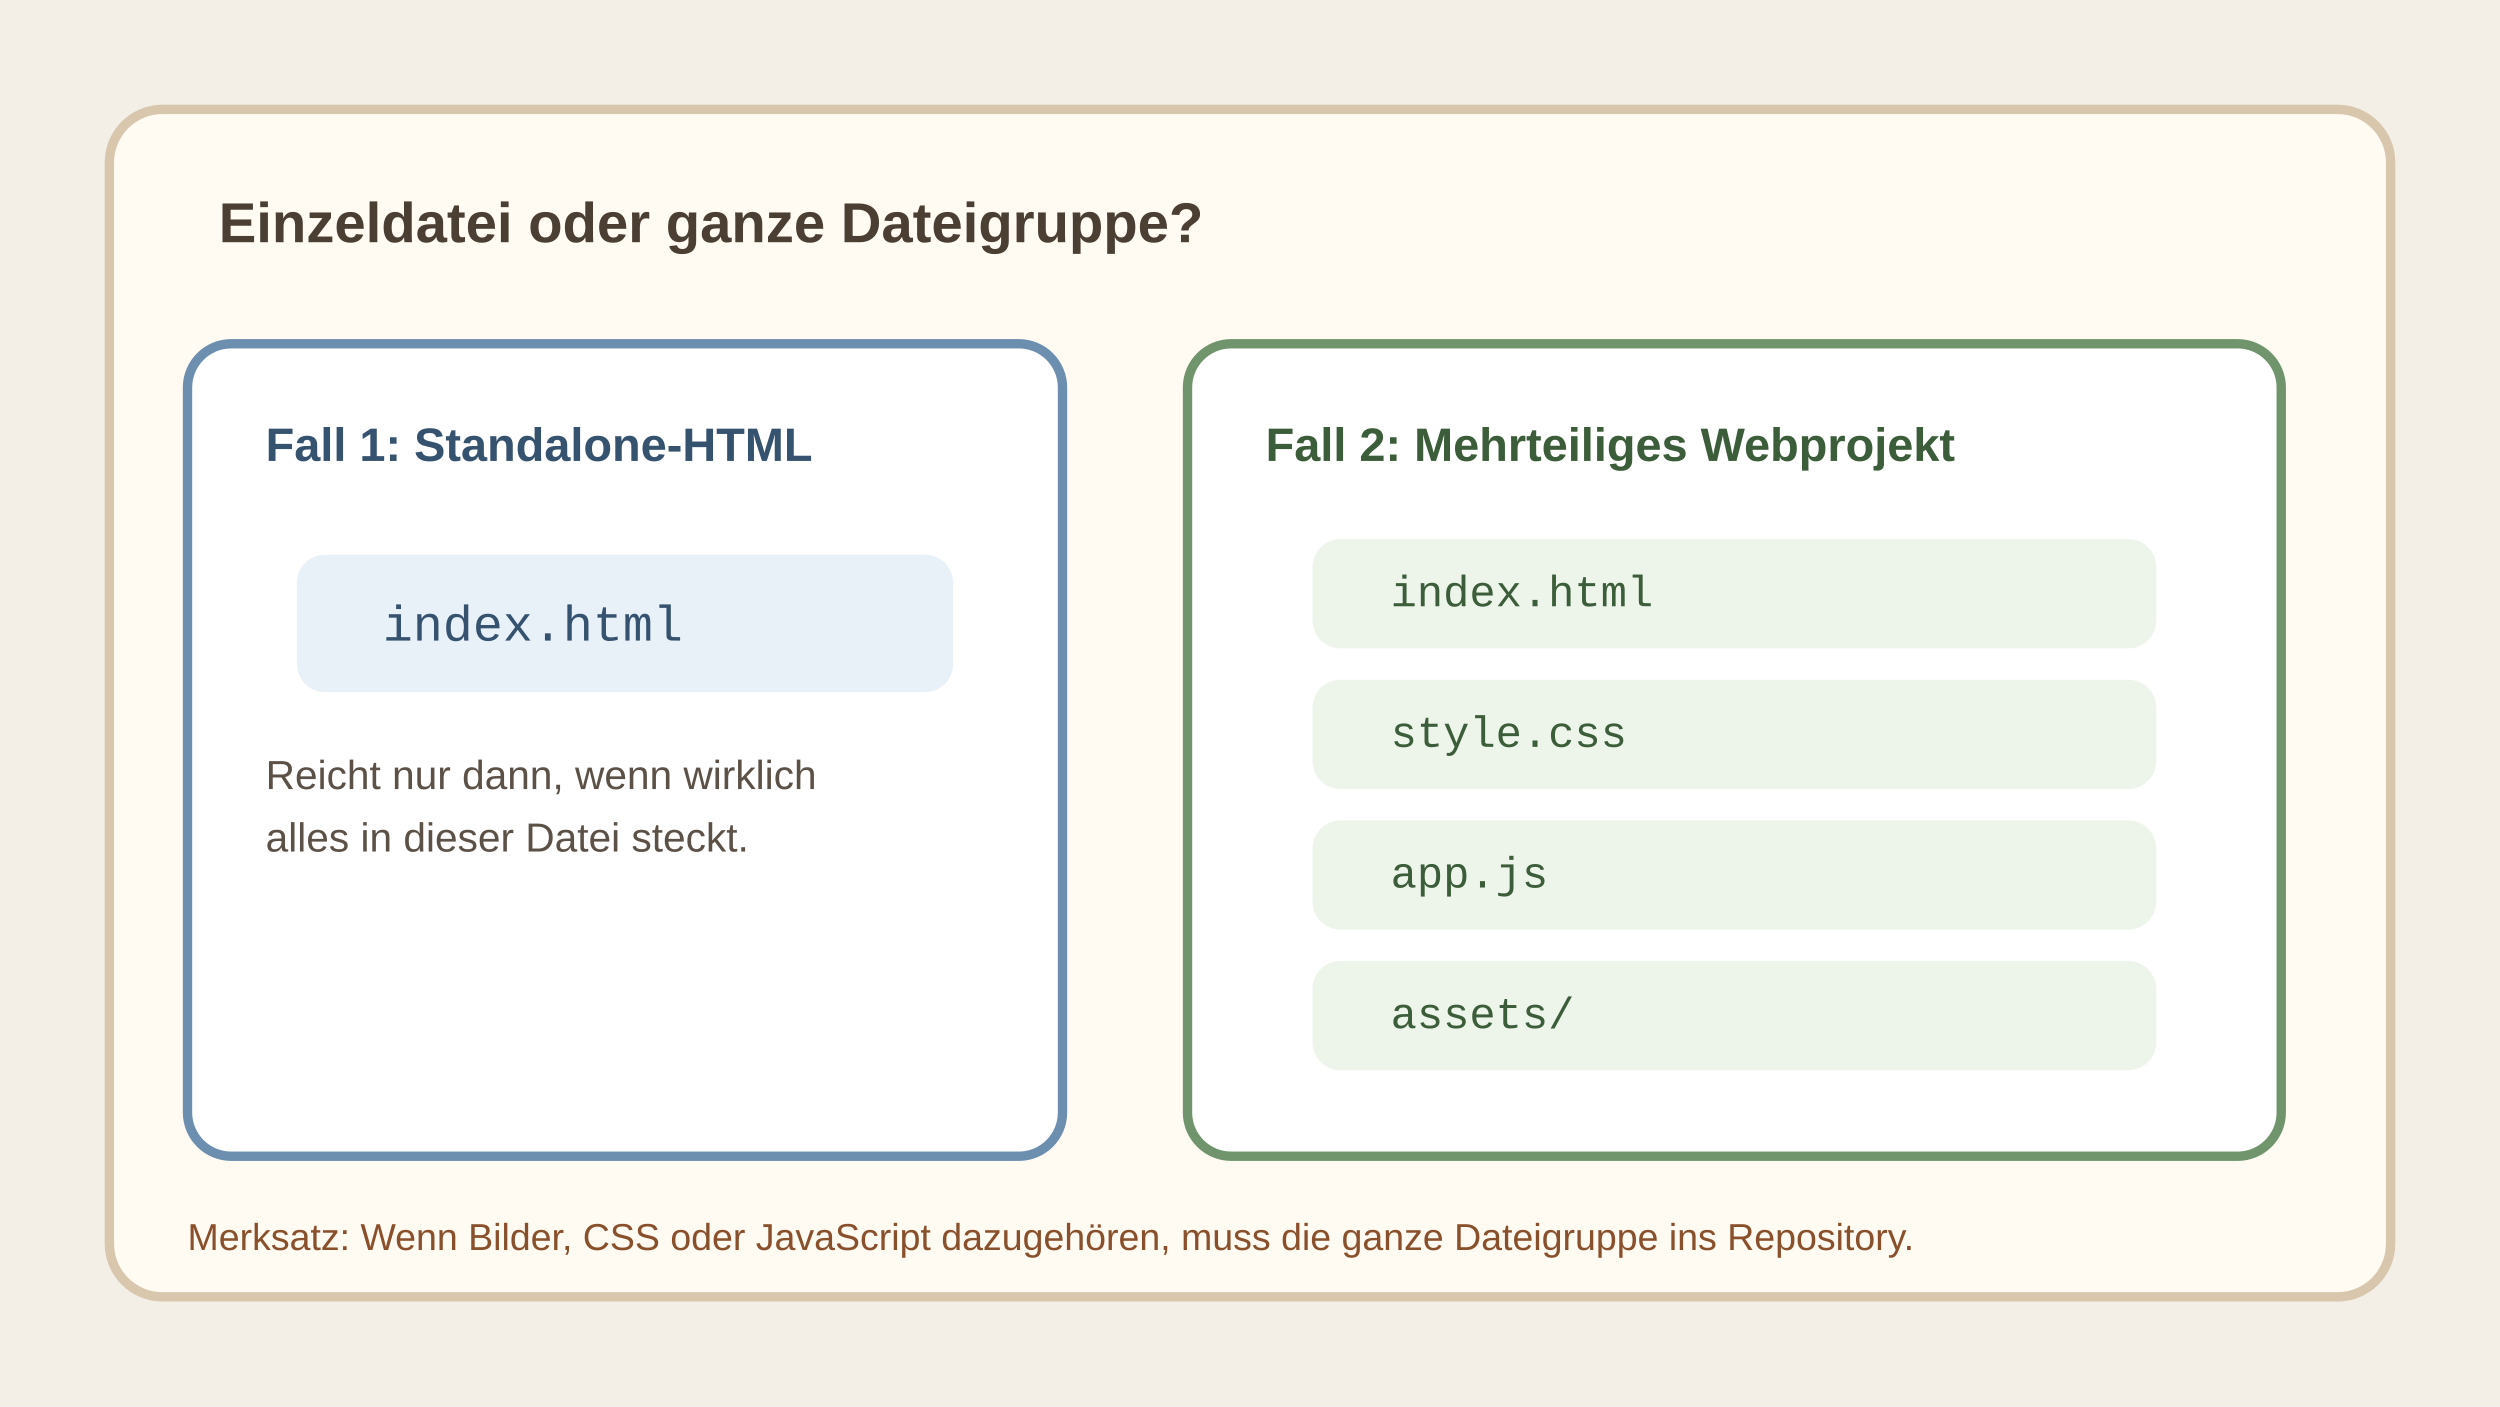
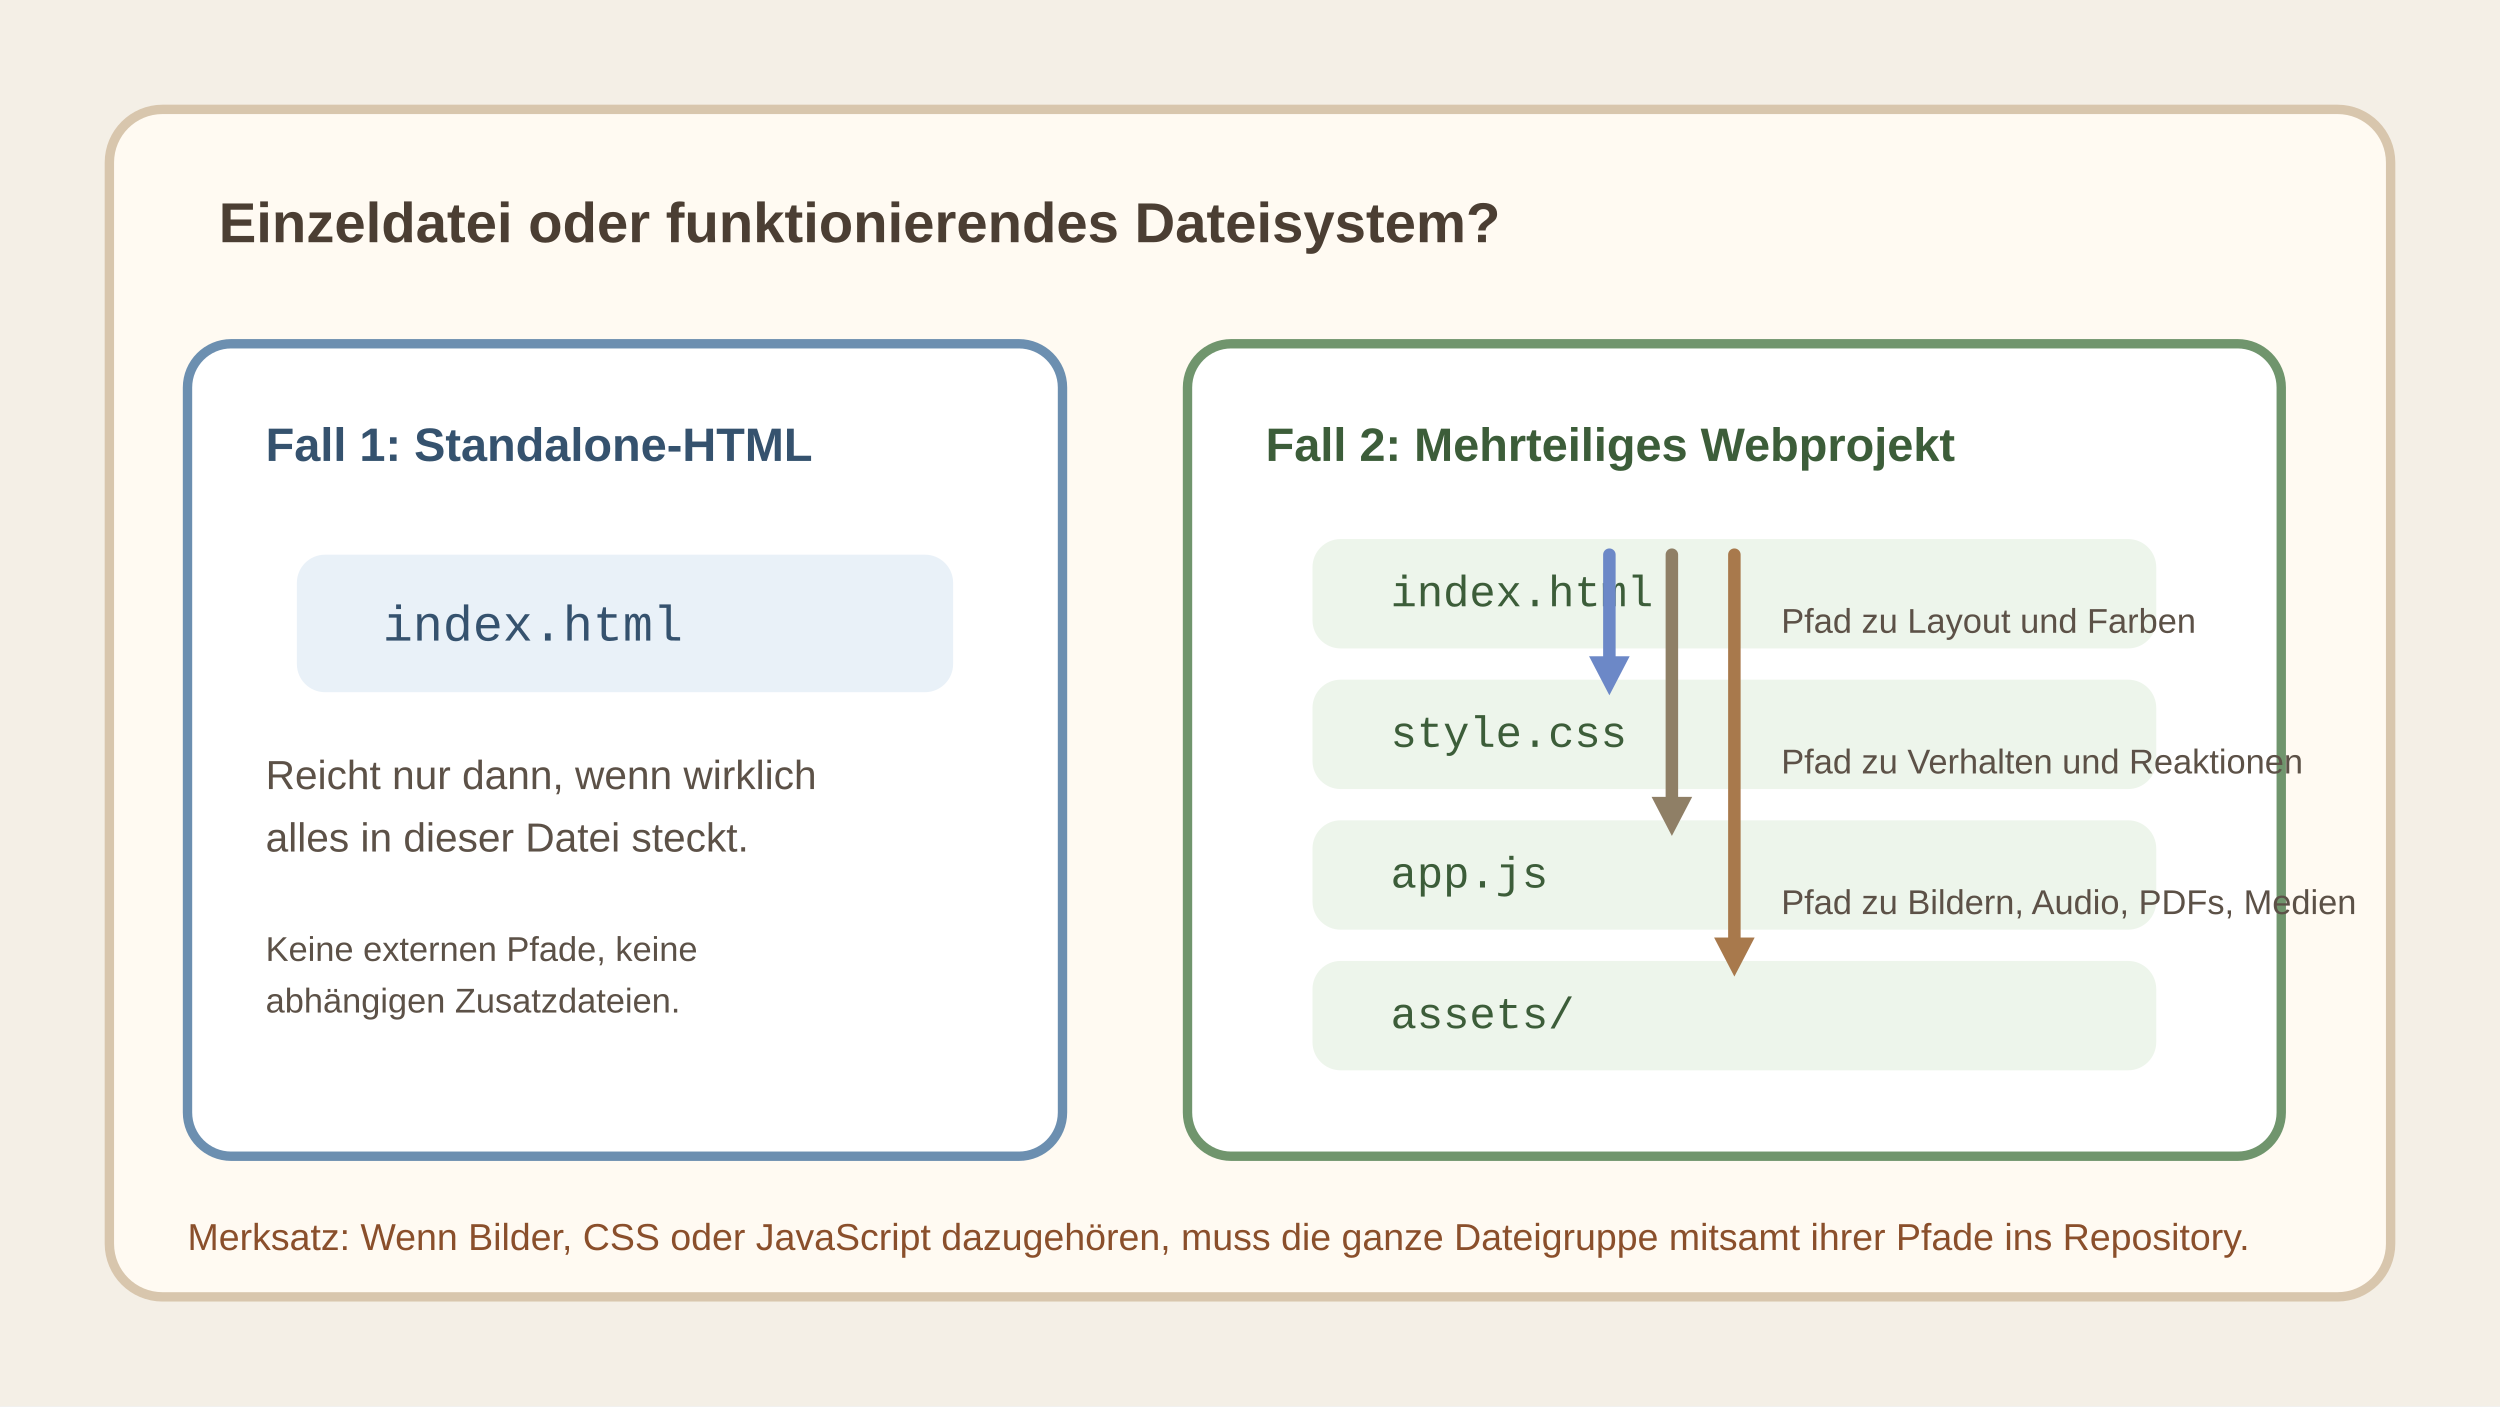
<svg xmlns="http://www.w3.org/2000/svg" width="1600" height="900" viewBox="0 0 1600 900" role="img" aria-labelledby="title desc">
  <rect width="1600" height="900" fill="#f4efe6" />
  <rect x="70" y="70" width="1460" height="760" rx="34" fill="#fffaf2" stroke="#d8c6ad" stroke-width="6" />
-   <text x="140" y="155" font-family="Arial, sans-serif" font-size="36" font-weight="700" fill="#4b3e33">Einzeldatei oder ganze Dateigruppe?</text>
+   <text x="140" y="155" font-family="Arial, sans-serif" font-size="36" font-weight="700" fill="#4b3e33">Einzeldatei oder funktionierendes Dateisystem?</text>
  <rect x="120" y="220" width="560" height="520" rx="28" fill="#ffffff" stroke="#6c8fb0" stroke-width="6" />
  <text x="170" y="295" font-family="Arial, sans-serif" font-size="30" font-weight="700" fill="#35526e">Fall 1: Standalone-HTML</text>
  <rect x="190" y="355" width="420" height="88" rx="18" fill="#e9f1f8" />
  <text x="245" y="410" font-family="Courier New, monospace" font-size="32" fill="#35526e">index.html</text>
  <text x="170" y="505" font-family="Arial, sans-serif" font-size="26" fill="#5c5147">Reicht nur dann, wenn wirklich</text>
  <text x="170" y="545" font-family="Arial, sans-serif" font-size="26" fill="#5c5147">alles in dieser Datei steckt.</text>
+   <text x="170" y="615" font-family="Arial, sans-serif" font-size="22" fill="#5c5147">Keine externen Pfade, keine</text>
+   <text x="170" y="648" font-family="Arial, sans-serif" font-size="22" fill="#5c5147">abhängigen Zusatzdateien.</text>
  <rect x="760" y="220" width="700" height="520" rx="28" fill="#ffffff" stroke="#70956d" stroke-width="6" />
  <text x="810" y="295" font-family="Arial, sans-serif" font-size="30" font-weight="700" fill="#3c5d39">Fall 2: Mehrteiliges Webprojekt</text>
  <rect x="840" y="345" width="540" height="70" rx="18" fill="#edf5eb" />
  <rect x="840" y="435" width="540" height="70" rx="18" fill="#edf5eb" />
  <rect x="840" y="525" width="540" height="70" rx="18" fill="#edf5eb" />
  <rect x="840" y="615" width="540" height="70" rx="18" fill="#edf5eb" />
  <text x="890" y="388" font-family="Courier New, monospace" font-size="28" fill="#3c5d39">index.html</text>
  <text x="890" y="478" font-family="Courier New, monospace" font-size="28" fill="#3c5d39">style.css</text>
  <text x="890" y="568" font-family="Courier New, monospace" font-size="28" fill="#3c5d39">app.js</text>
  <text x="890" y="658" font-family="Courier New, monospace" font-size="28" fill="#3c5d39">assets/</text>
-   <text x="120" y="800" font-family="Arial, sans-serif" font-size="24" fill="#8a4f2b">Merksatz: Wenn Bilder, CSS oder JavaScript dazugehören, muss die ganze Dateigruppe ins Repository.</text>
+   <line x1="1030" y1="355" x2="1030" y2="425" stroke="#6c88c7" stroke-width="8" stroke-linecap="round" />
+   <polygon points="1030,445 1017,420 1043,420" fill="#6c88c7" />
+   <line x1="1070" y1="355" x2="1070" y2="515" stroke="#8f7f66" stroke-width="8" stroke-linecap="round" />
+   <polygon points="1070,535 1057,510 1083,510" fill="#8f7f66" />
+   <line x1="1110" y1="355" x2="1110" y2="605" stroke="#a8794c" stroke-width="8" stroke-linecap="round" />
+   <polygon points="1110,625 1097,600 1123,600" fill="#a8794c" />
+   <text x="1140" y="405" font-family="Arial, sans-serif" font-size="22" fill="#5c5147">Pfad zu Layout und Farben</text>
+   <text x="1140" y="495" font-family="Arial, sans-serif" font-size="22" fill="#5c5147">Pfad zu Verhalten und Reaktionen</text>
+   <text x="1140" y="585" font-family="Arial, sans-serif" font-size="22" fill="#5c5147">Pfad zu Bildern, Audio, PDFs, Medien</text>
+   <text x="120" y="800" font-family="Arial, sans-serif" font-size="24" fill="#8a4f2b">Merksatz: Wenn Bilder, CSS oder JavaScript dazugehören, muss die ganze Dateigruppe mitsamt ihrer Pfade ins Repository.</text>
</svg>
